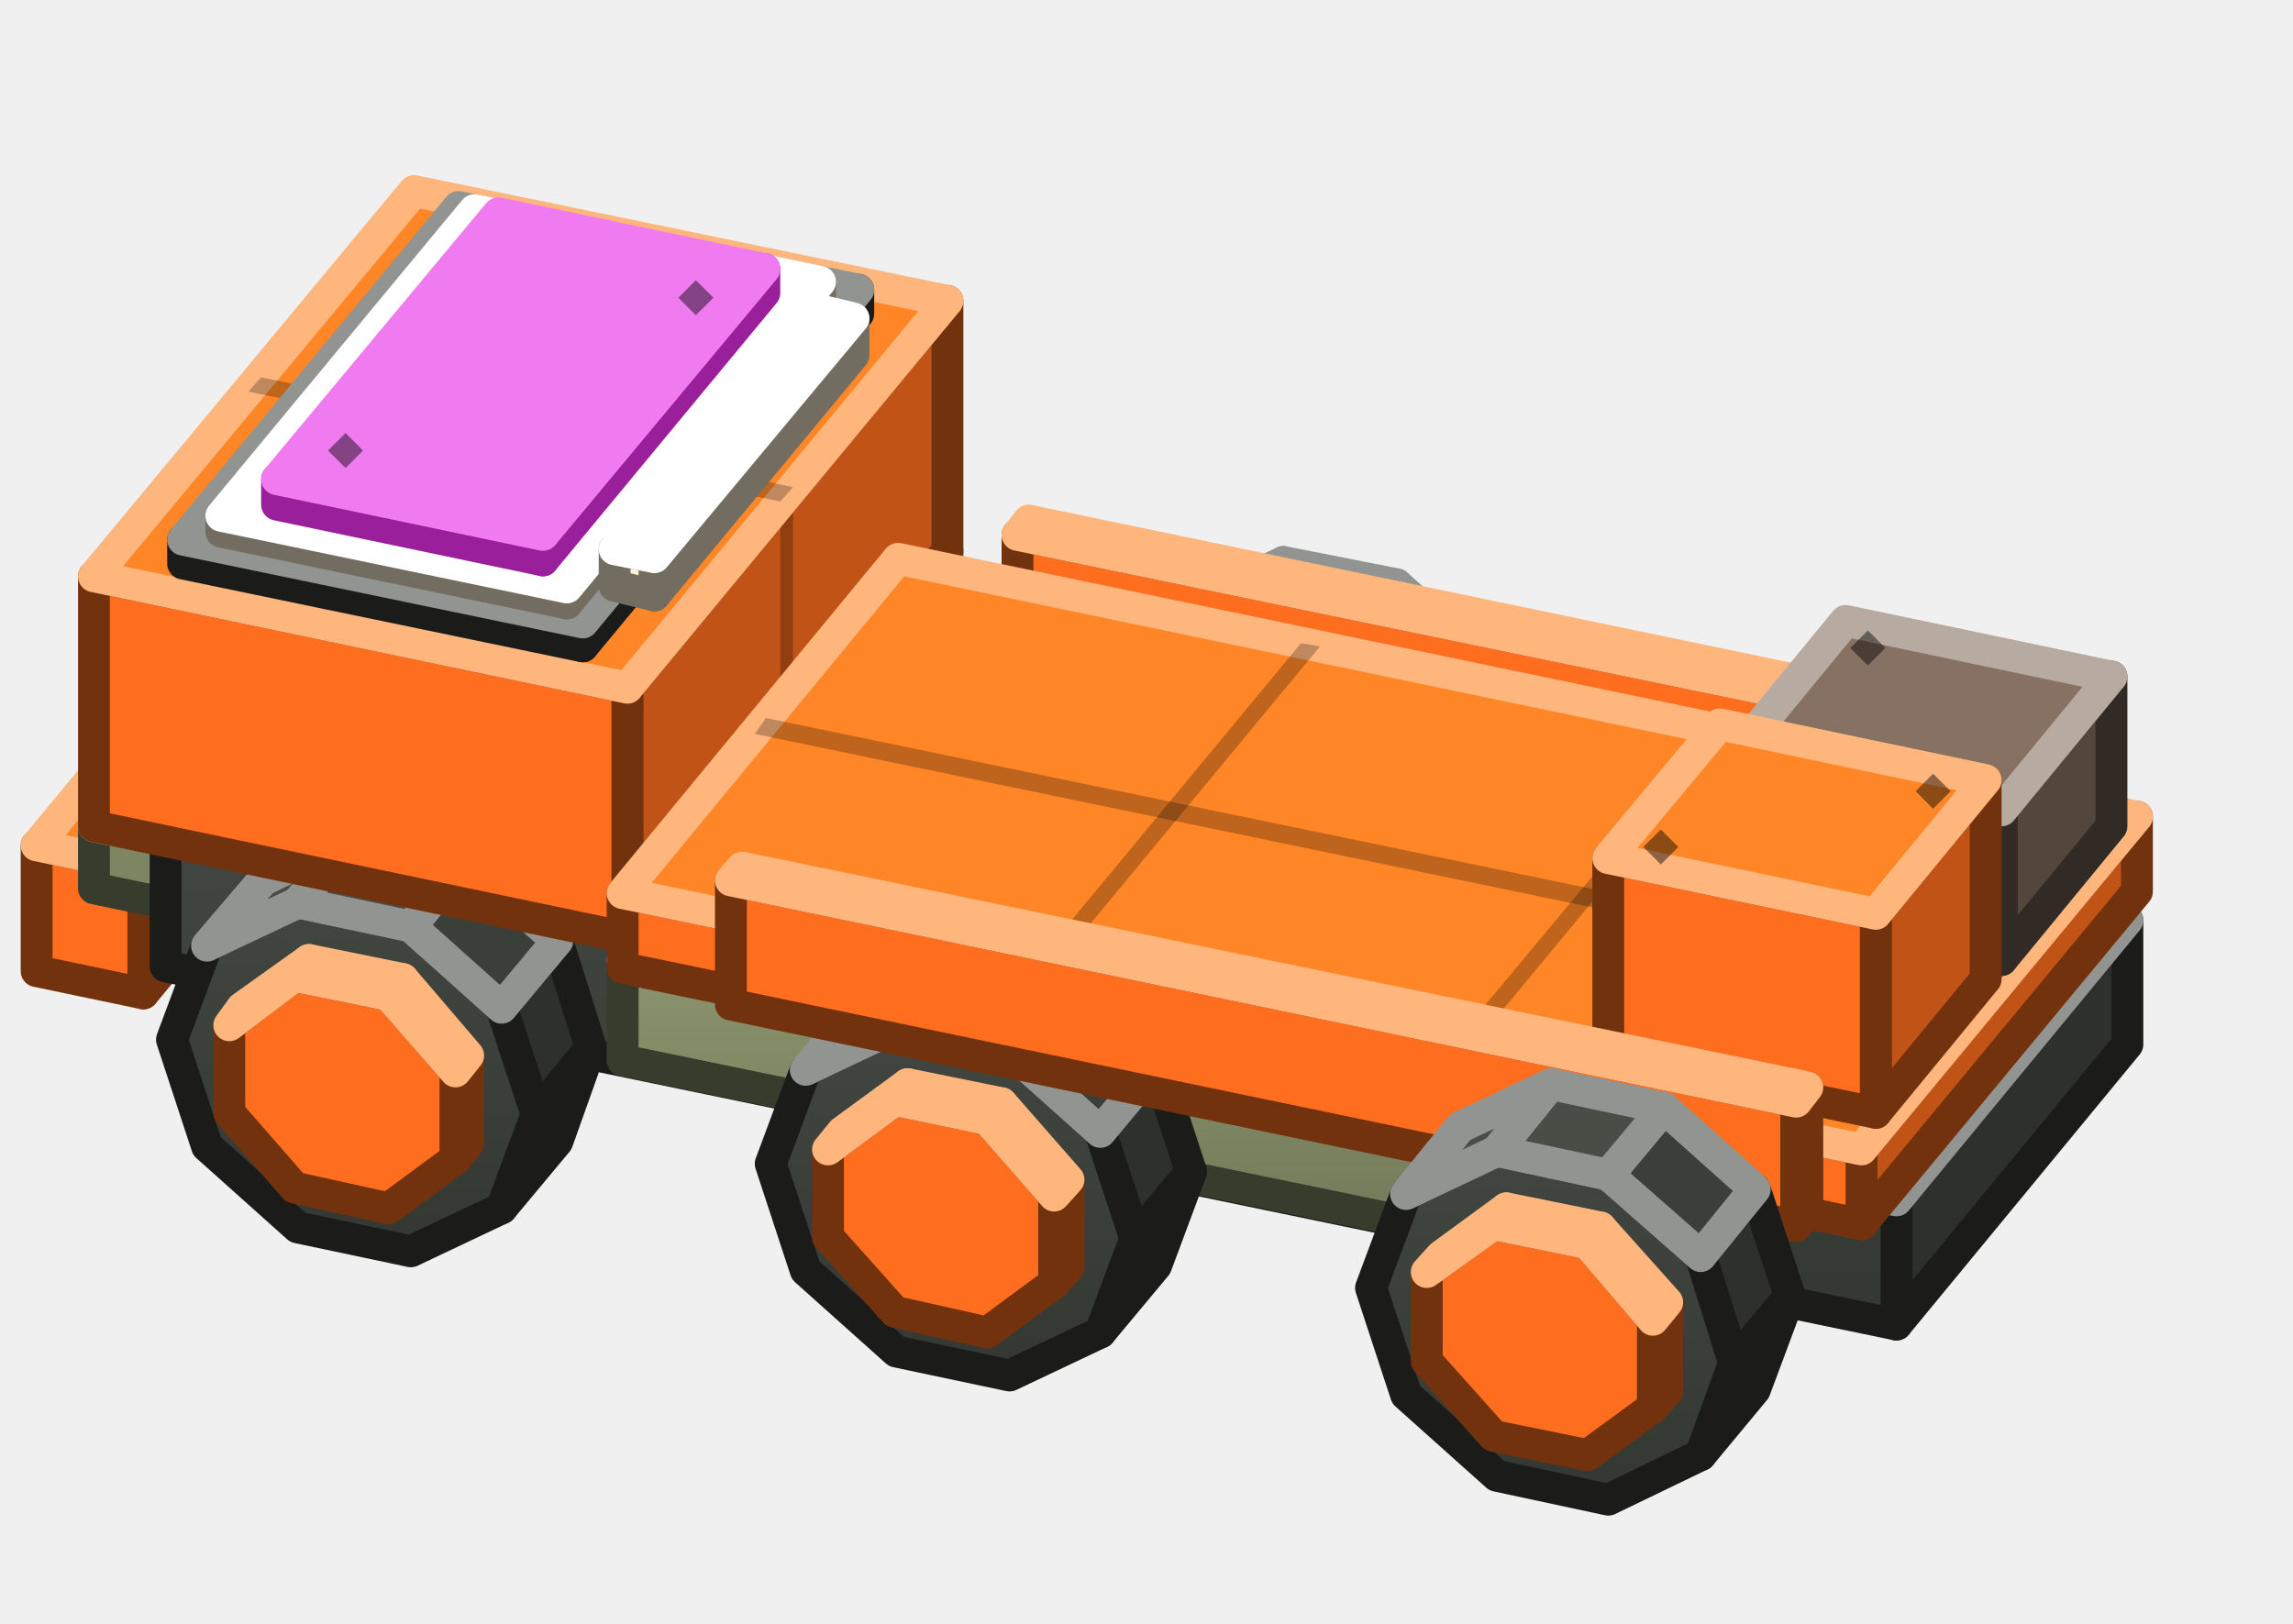
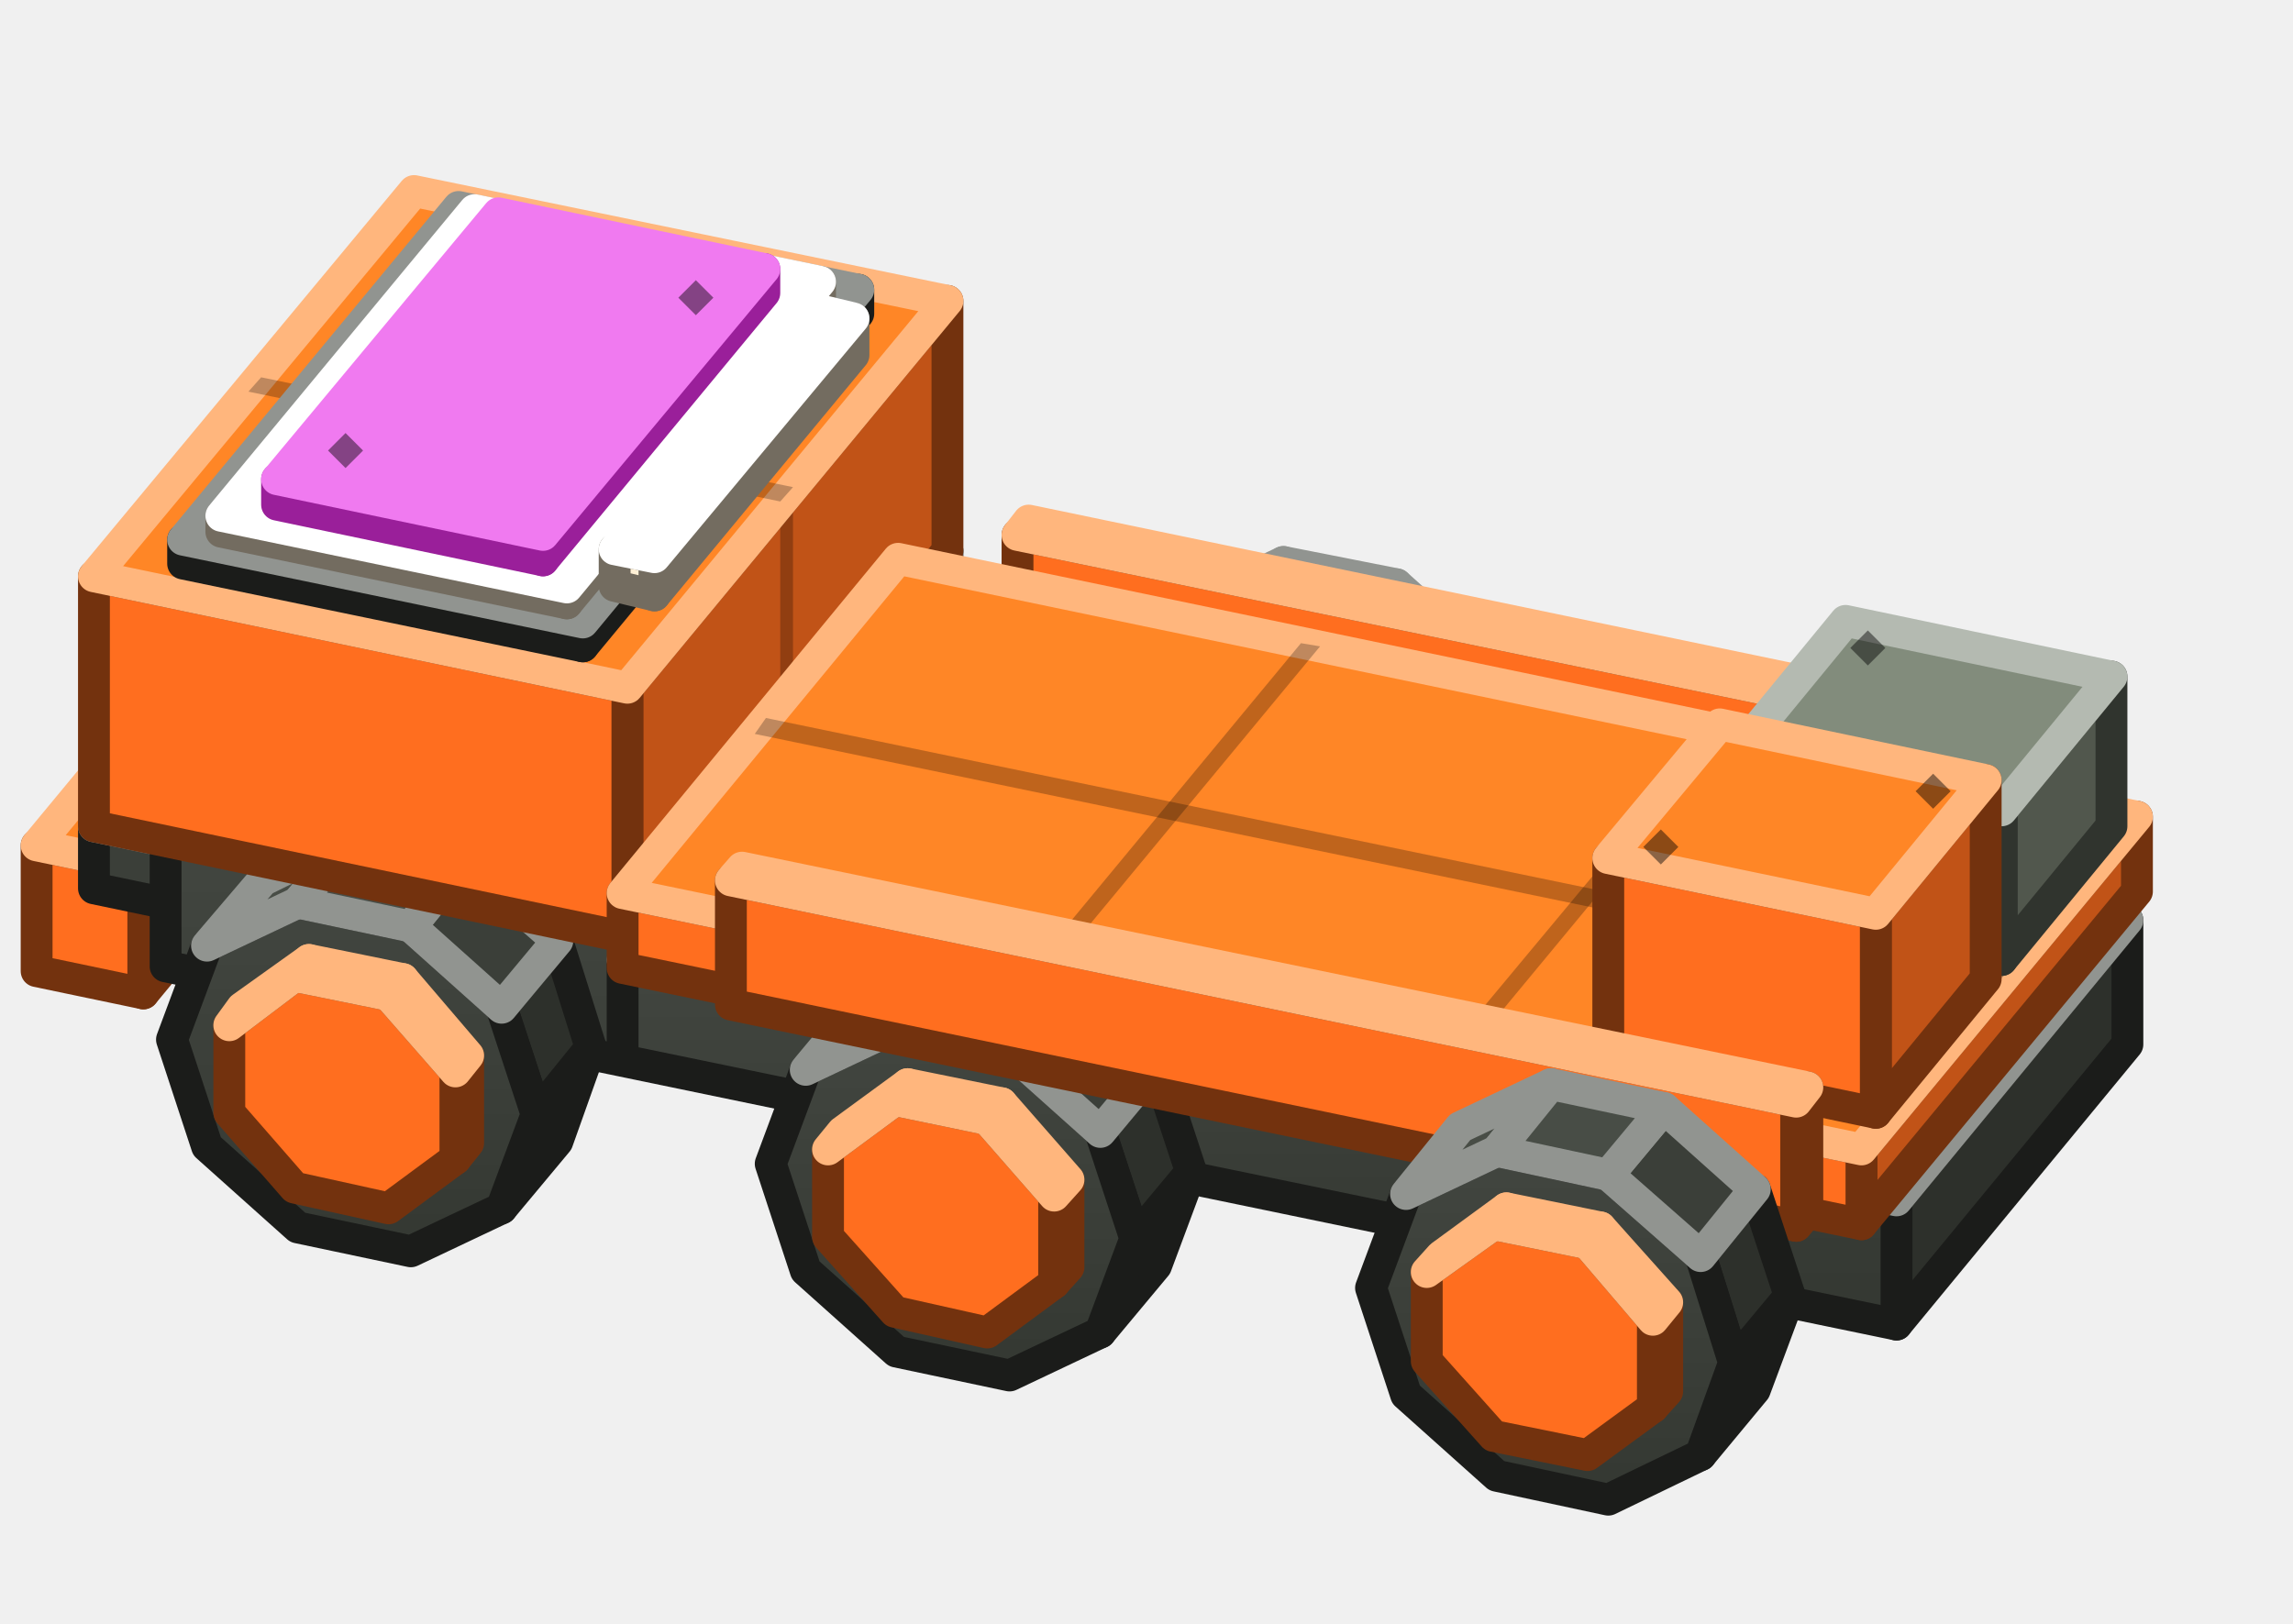
<svg xmlns="http://www.w3.org/2000/svg" width="144" height="102" viewBox="0 0 144 102">
  <defs>
    <linearGradient id="s0" x1="0" y1="0" x2="0" y2="1">
      <stop offset="0" stop-color="#424640" />
      <stop offset="1" stop-color="#343832" />
    </linearGradient>
    <linearGradient id="s1" x1="0" y1="0" x2="0" y2="1">
-       <stop offset="0" stop-color="#8B946D" />
-       <stop offset="1" stop-color="#6E7556" />
-     </linearGradient>
-     <linearGradient id="s2" x1="0" y1="0" x2="0" y2="1">
-       <stop offset="0" stop-color="#A2AB86" />
-       <stop offset="1" stop-color="#8B946D" />
-     </linearGradient>
-     <linearGradient id="s3" x1="0" y1="0" x2="0" y2="1">
      <stop offset="0" stop-color="#5A5F59" />
      <stop offset="1" stop-color="#424640" />
    </linearGradient>
-     <linearGradient id="s4" x1="0" y1="0" x2="0" y2="1">
-       <stop offset="0" stop-color="#7A6759" />
-       <stop offset="1" stop-color="#615246" />
+     <linearGradient id="s2" x1="0" y1="0" x2="0" y2="1">
+       <stop offset="0" stop-color="#778071" />
+       <stop offset="1" stop-color="#5E655A" />
    </linearGradient>
  </defs>
  <g stroke-width="2" stroke-linejoin="round">
    <polygon points="53.5,42.7 53.5,37.2 54.4,36.2 54.4,41.7" fill="#C15317" stroke="#73320E" />
    <polygon points="43.5,31.2 39.3,34.3 39.3,39.8 43.5,44.5 49.4,45.8 53.5,42.7 53.5,37.2 49.4,32.4" fill="#FF6E1F" stroke="#73320E" />
    <polygon points="43.5,31.2 39.3,34.3 40.2,33.2 44.3,30.2" fill="#FF8626" stroke="#FFB67D" />
    <polygon points="53.5,37.2 49.4,32.4 50.2,31.4 54.4,36.2" fill="#FF6E1F" stroke="#FFB67D" />
    <polygon points="49.4,32.4 43.5,31.2 44.3,30.2 50.2,31.4" fill="#FF8626" stroke="#FFB67D" />
    <polygon points="52.3,50.8 54.5,44.9 57.9,40.8 55.7,46.6" fill="#2D302B" stroke="#1B1C1A" />
    <polygon points="54.5,44.9 52.3,38.2 55.7,34 57.9,40.8" fill="#2D302B" stroke="#1B1C1A" />
    <polygon points="39.5,31.6 33.8,34.4 31.6,40.2 33.8,46.9 39.5,52 46.6,53.5 52.3,50.8 54.5,44.9 52.3,38.2 46.6,33.1" fill="url(#s0)" stroke="#1B1C1A" />
    <polygon points="39.5,31.6 33.8,34.4 37.2,30.2 43,27.5" fill="#484D46" stroke="#919490" />
    <polygon points="52.3,38.2 46.6,33.1 50,28.9 55.7,34" fill="#3B3F39" stroke="#919490" />
    <polygon points="46.6,33.1 39.5,31.6 43,27.5 50,28.9" fill="#484D46" stroke="#919490" />
    <polygon points="91.1,50.5 91.1,45 92,43.9 92,49.5" fill="#C15317" stroke="#73320E" />
    <polygon points="81.1,39 76.9,42 76.9,47.6 81.1,52.3 87,53.6 91.1,50.5 91.1,45 87,40.2" fill="#FF6E1F" stroke="#73320E" />
    <polygon points="81.1,39 76.9,42 77.8,41 82,38" fill="#FF8626" stroke="#FFB67D" />
    <polygon points="91.1,45 87,40.2 87.8,39.2 92,43.9" fill="#FF6E1F" stroke="#FFB67D" />
    <polygon points="87,40.2 81.1,39 82,38 87.8,39.2" fill="#FF8626" stroke="#FFB67D" />
    <polygon points="26.3,41.5 9,62.4 9,54.5 26.3,33.6" fill="#C15317" stroke="#73320E" />
    <polygon points="9,62.4 2.3,61 2.3,53.1 9,54.5" fill="#FF6E1F" stroke="#73320E" />
    <polygon points="19.6,32.2 26.3,33.6 9,54.5 2.3,53.1" fill="#FF8626" stroke="#FFB67D" />
    <polygon points="89.9,58.6 92.1,52.7 95.6,48.5 93.4,54.4" fill="#2D302B" stroke="#1B1C1A" />
    <polygon points="92.1,52.7 89.9,46 93.4,41.8 95.6,48.5" fill="#2D302B" stroke="#1B1C1A" />
    <polygon points="77.1,39.4 71.4,42.1 69.2,48 71.4,54.7 77.1,59.8 84.2,61.3 89.9,58.6 92.1,52.7 89.9,46 84.2,40.9" fill="url(#s0)" stroke="#1B1C1A" />
    <polygon points="77.1,39.4 71.4,42.1 74.9,38 80.6,35.3" fill="#484D46" stroke="#919490" />
    <polygon points="89.9,46 84.2,40.9 87.7,36.7 93.4,41.8" fill="#3B3F39" stroke="#919490" />
    <polygon points="84.2,40.9 77.1,39.4 80.6,35.3 87.7,36.7" fill="#484D46" stroke="#919490" />
    <polygon points="128.8,58.3 128.8,52.8 129.6,51.7 129.6,57.3" fill="#C15317" stroke="#73320E" />
    <polygon points="118.7,46.8 114.6,49.8 114.6,55.4 118.7,60.1 124.6,61.3 128.8,58.3 128.8,52.8 124.6,48" fill="#FF6E1F" stroke="#73320E" />
    <polygon points="118.7,46.8 114.6,49.8 115.4,48.8 119.6,45.8" fill="#FF8626" stroke="#FFB67D" />
    <polygon points="128.8,52.8 124.6,48 125.5,47 129.6,51.7" fill="#FF6E1F" stroke="#FFB67D" />
    <polygon points="124.6,48 118.7,46.8 119.6,45.8 125.5,47" fill="#FF8626" stroke="#FFB67D" />
-     <polygon points="121.6,61.6 120.9,62.5 120.9,56.2 121.6,55.4" fill="#5F654A" stroke="#383C2C" />
-     <polygon points="120.9,62.5 54,48.6 54,42.3 120.9,56.2" fill="url(#s1)" stroke="#383C2C" />
-     <polygon points="54.7,41.5 121.6,55.4 120.9,56.2 54,42.3" fill="url(#s2)" stroke="#C1C7AE" />
-     <polygon points="59.5,38.5 39.4,62.8 39.4,58.9 59.5,34.6" fill="#5F654A" stroke="#383C2C" />
-     <polygon points="39.4,62.8 5.9,55.8 5.9,51.9 39.4,58.9" fill="#7D8562" stroke="#383C2C" />
-     <polygon points="26,27.7 59.5,34.6 39.4,58.9 5.9,51.9" fill="url(#s2)" stroke="#C1C7AE" />
+     <polygon points="121.6,61.6 120.9,62.5 120.9,56.2 121.6,55.4" fill="#2D302B" stroke="#1B1C1A" />
+     <polygon points="120.9,62.5 54,48.6 54,42.3 120.9,56.2" fill="url(#s0)" stroke="#1B1C1A" />
+     <polygon points="54.7,41.5 121.6,55.4 120.9,56.2 54,42.3" fill="url(#s1)" stroke="#919490" />
+     <polygon points="59.5,38.5 39.4,62.8 39.4,58.9 59.5,34.6" fill="#2D302B" stroke="#1B1C1A" />
+     <polygon points="39.4,62.8 5.9,55.8 5.9,51.9 39.4,58.9" fill="#3B3F39" stroke="#1B1C1A" />
+     <polygon points="26,27.7 59.5,34.6 39.4,58.9 5.9,51.9" fill="url(#s1)" stroke="#919490" />
    <polygon points="16.4,39.3 49.8,46.3 49,47.2 15.6,40.3" fill="#000000" fill-opacity="0.25" />
    <polygon points="12.3,49.5 13.4,48.4 14.5,49.5 13.4,50.6" fill="#000000" fill-opacity="0.45" />
    <polygon points="50.9,37 52,35.9 53.1,37 52,38.1" fill="#000000" fill-opacity="0.45" />
    <polygon points="23.9,22.4 11.4,37.5 11.4,32.8 23.9,17.7" fill="#2D302B" stroke="#1B1C1A" />
    <polygon points="11.4,37.5 9.7,37.1 9.7,32.4 11.4,32.8" fill="#3B3F39" stroke="#1B1C1A" />
-     <polygon points="22.2,17.4 23.9,17.7 11.4,32.8 9.7,32.4" fill="url(#s3)" stroke="#919490" />
+     <polygon points="22.2,17.4 23.9,17.7 11.4,32.8 9.7,32.4" fill="url(#s1)" stroke="#919490" />
    <polygon points="127.5,66.4 129.7,60.5 133.2,56.3 131,62.2" fill="#2D302B" stroke="#1B1C1A" />
    <polygon points="129.7,60.5 127.5,53.8 131,49.6 133.2,56.3" fill="#2D302B" stroke="#1B1C1A" />
    <polygon points="114.8,47.2 109,49.9 106.9,55.8 109,62.5 114.8,67.6 121.8,69.1 127.5,66.4 129.7,60.5 127.5,53.8 121.8,48.7" fill="url(#s0)" stroke="#1B1C1A" />
    <polygon points="114.8,47.2 109,49.9 112.5,45.8 118.2,43" fill="#484D46" stroke="#919490" />
    <polygon points="127.5,53.8 121.8,48.7 125.3,44.5 131,49.6" fill="#3B3F39" stroke="#919490" />
    <polygon points="121.8,48.7 114.8,47.2 118.2,43 125.3,44.5" fill="#484D46" stroke="#919490" />
    <polygon points="133.6,65.6 119.1,83.2 119.1,75.4 133.6,57.8" fill="#2D302B" stroke="#1B1C1A" />
    <polygon points="119.1,83.2 10.4,60.7 10.4,52.8 119.1,75.4" fill="url(#s0)" stroke="#1B1C1A" />
-     <polygon points="24.9,35.3 133.6,57.8 119.1,75.4 10.4,52.8" fill="url(#s3)" stroke="#919490" />
+     <polygon points="24.9,35.3 133.6,57.8 119.1,75.4 10.4,52.8" fill="url(#s1)" stroke="#919490" />
    <polygon points="51.5,40.8 52.7,41 38.1,58.6 37,58.4" fill="#000000" fill-opacity="0.25" />
    <polygon points="78.7,46.4 79.9,46.7 65.3,64.2 64.1,64" fill="#000000" fill-opacity="0.25" />
    <polygon points="105.9,52 107,52.3 92.5,69.9 91.3,69.6" fill="#000000" fill-opacity="0.25" />
    <polygon points="31.5,75.9 33.7,70 37.1,65.8 35,71.7" fill="#2D302B" stroke="#1B1C1A" />
    <polygon points="33.7,70 31.5,63.3 35,59.1 37.1,65.8" fill="#2D302B" stroke="#1B1C1A" />
    <polygon points="18.7,56.7 13,59.4 10.8,65.3 13,72 18.7,77.1 25.8,78.6 31.5,75.9 33.7,70 31.5,63.3 25.8,58.2" fill="url(#s0)" stroke="#1B1C1A" />
    <polygon points="18.7,56.7 13,59.4 16.5,55.3 22.2,52.5" fill="#484D46" stroke="#919490" />
    <polygon points="31.5,63.3 25.8,58.2 29.2,54 35,59.1" fill="#3B3F39" stroke="#919490" />
    <polygon points="25.8,58.2 18.7,56.7 22.2,52.5 29.2,54" fill="#484D46" stroke="#919490" />
    <polygon points="28.6,72.8 28.6,67.3 29.4,66.3 29.4,71.8" fill="#C15317" stroke="#73320E" />
    <polygon points="18.5,61.3 14.4,64.4 14.4,69.9 18.5,74.6 24.4,75.9 28.6,72.8 28.6,67.3 24.4,62.5" fill="#FF6E1F" stroke="#73320E" />
    <polygon points="18.5,61.3 14.4,64.4 15.2,63.3 19.4,60.3" fill="#FF8626" stroke="#FFB67D" />
    <polygon points="28.6,67.3 24.4,62.5 25.3,61.5 29.4,66.3" fill="#FF6E1F" stroke="#FFB67D" />
    <polygon points="24.4,62.5 18.5,61.3 19.4,60.3 25.3,61.5" fill="#FF8626" stroke="#FFB67D" />
-     <polygon points="106.7,79.6 106,80.4 106,74.2 106.7,73.3" fill="#5F654A" stroke="#383C2C" />
-     <polygon points="106,80.4 39.1,66.6 39.1,60.3 106,74.2" fill="url(#s1)" stroke="#383C2C" />
-     <polygon points="39.8,59.5 106.7,73.3 106,74.2 39.1,60.3" fill="url(#s2)" stroke="#C1C7AE" />
+     <polygon points="106.7,79.6 106,80.4 106,74.2 106.7,73.3" fill="#2D302B" stroke="#1B1C1A" />
+     <polygon points="106,80.4 39.1,66.6 39.1,60.3 106,74.2" fill="url(#s0)" stroke="#1B1C1A" />
+     <polygon points="39.8,59.5 106.7,73.3 106,74.2 39.1,60.3" fill="url(#s1)" stroke="#919490" />
    <polygon points="59.5,34.6 39.4,58.9 39.4,43.2 59.5,18.9" fill="#C15317" stroke="#73320E" />
    <polygon points="49.8,46.3 49,47.2 49,31.5 49.8,30.6" fill="#000000" fill-opacity="0.25" />
    <polygon points="39.4,58.9 5.9,51.9 5.9,36.2 39.4,43.2" fill="#FF6E1F" stroke="#73320E" />
    <polygon points="26,12 59.5,18.9 39.4,43.2 5.9,36.2" fill="#FF8626" stroke="#FFB67D" />
    <polygon points="16.4,23.7 49.8,30.6 49,31.5 15.6,24.6" fill="#000000" fill-opacity="0.25" />
    <polygon points="131.5,54.4 130.8,55.3 130.8,47.4 131.5,46.6" fill="#C15317" stroke="#73320E" />
    <polygon points="130.8,55.3 63.9,41.4 63.9,33.6 130.8,47.4" fill="#FF6E1F" stroke="#73320E" />
    <polygon points="64.6,32.7 131.5,46.6 130.8,47.4 63.9,33.6" fill="#FF8626" stroke="#FFB67D" />
    <polygon points="53.9,19.7 36.6,40.6 36.6,39.1 53.9,18.2" fill="#2D302B" stroke="#1B1C1A" />
    <polygon points="36.6,40.6 11.5,35.4 11.5,33.9 36.6,39.1" fill="#3B3F39" stroke="#1B1C1A" />
-     <polygon points="28.8,13 53.9,18.2 36.6,39.1 11.5,33.9" fill="url(#s3)" stroke="#919490" />
+     <polygon points="28.8,13 53.9,18.2 36.6,39.1 11.5,33.9" fill="url(#s1)" stroke="#919490" />
    <polygon points="20.5,23 45.6,28.2 44.9,29.1 19.8,23.9" fill="#000000" fill-opacity="0.25" />
    <polygon points="28.8,16.6 29.9,15.5 31,16.6 29.9,17.7" fill="#000000" fill-opacity="0.45" />
    <polygon points="34.4,35.4 35.5,34.3 36.6,35.4 35.5,36.5" fill="#000000" fill-opacity="0.45" />
    <polygon points="51.5,18.7 35.6,37.9 35.6,36.9 51.5,17.7" fill="#C1B6A2" stroke="#736C60" />
    <polygon points="35.6,37.9 13.9,33.4 13.9,32.4 35.6,36.9" fill="#FFF1D6" stroke="#736C60" />
    <polygon points="29.8,13.2 51.5,17.7 35.6,36.9 13.9,32.4" fill="#FFFFFF" stroke="#FFFFFF" />
    <polygon points="48,18.4 34.1,35.2 34.1,33.6 48,16.9" fill="#9A1F9A" stroke="#9A1F9A" />
    <polygon points="34.1,35.2 17.4,31.7 17.4,30.1 34.1,33.6" fill="#D234D2" stroke="#9A1F9A" />
    <polygon points="31.3,13.4 48,16.9 34.1,33.6 17.4,30.1" fill="#F07AF0" stroke="#F07AF0" />
    <polygon points="20.6,28.3 21.7,27.2 22.8,28.3 21.7,29.4" fill="#000000" fill-opacity="0.45" />
    <polygon points="42.6,18.7 43.7,17.6 44.8,18.7 43.7,19.8" fill="#000000" fill-opacity="0.45" />
    <polygon points="53.6,22.3 41.1,37.4 41.1,35 53.6,20" fill="#C1B6A2" stroke="#736C60" />
    <polygon points="41.1,37.4 38.6,36.8 38.6,34.5 41.1,35" fill="#FFF1D6" stroke="#736C60" />
    <polygon points="51.1,19.4 53.6,20 41.1,35 38.6,34.5" fill="#FFFFFF" stroke="#FFFFFF" />
    <polygon points="134.2,56 116.9,76.9 116.9,72.2 134.2,51.3" fill="#C15317" stroke="#73320E" />
    <polygon points="116.9,76.9 39.1,60.8 39.1,56.1 116.9,72.2" fill="#FF6E1F" stroke="#73320E" />
    <polygon points="56.4,35.1 134.2,51.3 116.9,72.2 39.1,56.1" fill="#FF8626" stroke="#FFB67D" />
    <polygon points="81.7,40.4 82.9,40.6 65.6,61.5 64.4,61.3" fill="#000000" fill-opacity="0.25" />
    <polygon points="107.7,45.8 108.8,46 91.5,66.9 90.3,66.7" fill="#000000" fill-opacity="0.25" />
    <polygon points="48.1,45.1 125.9,61.2 125.1,62.2 47.4,46.1" fill="#000000" fill-opacity="0.25" />
-     <polygon points="132.6,51.9 125.7,60.3 125.7,50.9 132.6,42.5" fill="#53463C" stroke="#322A24" />
-     <polygon points="125.7,60.3 109,56.8 109,47.4 125.7,50.9" fill="url(#s4)" stroke="#322A24" />
-     <polygon points="115.9,39 132.6,42.5 125.7,50.9 109,47.4" fill="#867162" stroke="#B6AAA1" />
+     <polygon points="132.6,51.9 125.7,60.3 125.7,50.9 132.6,42.5" fill="#51574D" stroke="#30342E" />
+     <polygon points="125.7,60.3 109,56.8 109,47.4 125.7,50.9" fill="url(#s2)" stroke="#30342E" />
+     <polygon points="115.9,39 132.6,42.5 125.7,50.9 109,47.4" fill="#828C7C" stroke="#B4BAB1" />
    <polygon points="116.2,40.7 117.3,39.6 118.4,40.7 117.3,41.8" fill="#000000" fill-opacity="0.45" />
    <polygon points="123.2,49.2 124.3,48.1 125.4,49.2 124.3,50.3" fill="#000000" fill-opacity="0.45" />
    <polygon points="69.1,83.7 71.3,77.8 74.8,73.6 72.6,79.5" fill="#2D302B" stroke="#1B1C1A" />
    <polygon points="71.3,77.8 69.1,71.1 72.6,66.9 74.8,73.6" fill="#2D302B" stroke="#1B1C1A" />
    <polygon points="56.3,64.5 50.6,67.2 48.4,73.1 50.6,79.8 56.3,84.9 63.4,86.4 69.1,83.7 71.3,77.8 69.1,71.1 63.4,66" fill="url(#s0)" stroke="#1B1C1A" />
    <polygon points="56.3,64.5 50.6,67.2 54.1,63 59.8,60.3" fill="#484D46" stroke="#919490" />
    <polygon points="69.1,71.1 63.4,66 66.9,61.8 72.6,66.9" fill="#3B3F39" stroke="#919490" />
    <polygon points="63.4,66 56.3,64.5 59.8,60.3 66.9,61.8" fill="#484D46" stroke="#919490" />
    <polygon points="124.7,61.5 117.8,69.9 117.8,57.4 124.7,49" fill="#C15317" stroke="#73320E" />
    <polygon points="117.8,69.9 101,66.4 101,53.9 117.8,57.4" fill="#FF6E1F" stroke="#73320E" />
    <polygon points="108,45.5 124.7,49 117.8,57.4 101,53.9" fill="#FF8626" stroke="#FFB67D" />
    <polygon points="103.2,53.2 104.3,52.1 105.4,53.2 104.3,54.3" fill="#000000" fill-opacity="0.45" />
    <polygon points="120.3,49.7 121.4,48.6 122.5,49.7 121.4,50.8" fill="#000000" fill-opacity="0.45" />
    <polygon points="113.5,76.2 112.8,77 112.8,69.2 113.5,68.3" fill="#C15317" stroke="#73320E" />
    <polygon points="112.8,77 45.9,63.1 45.9,55.3 112.8,69.2" fill="#FF6E1F" stroke="#73320E" />
    <polygon points="46.6,54.5 113.5,68.3 112.8,69.2 45.9,55.3" fill="#FF8626" stroke="#FFB67D" />
    <polygon points="66.2,80.6 66.2,75.1 67.1,74.1 67.1,79.6" fill="#C15317" stroke="#73320E" />
    <polygon points="56.2,69.1 52,72.2 52,77.7 56.2,82.4 62,83.7 66.2,80.6 66.2,75.1 62,70.3" fill="#FF6E1F" stroke="#73320E" />
    <polygon points="56.2,69.1 52,72.2 52.9,71.1 57,68.1" fill="#FF8626" stroke="#FFB67D" />
    <polygon points="66.2,75.1 62,70.3 62.9,69.3 67.1,74.1" fill="#FF6E1F" stroke="#FFB67D" />
    <polygon points="62,70.3 56.2,69.1 57,68.1 62.9,69.3" fill="#FF8626" stroke="#FFB67D" />
    <polygon points="106.8,91.4 108.9,85.6 112.4,81.4 110.2,87.3" fill="#2D302B" stroke="#1B1C1A" />
    <polygon points="108.9,85.6 106.8,78.9 110.2,74.7 112.4,81.4" fill="#2D302B" stroke="#1B1C1A" />
    <polygon points="94,72.3 88.3,75 86.1,80.9 88.3,87.6 94,92.7 101,94.2 106.8,91.4 108.9,85.6 106.8,78.9 101,73.8" fill="url(#s0)" stroke="#1B1C1A" />
    <polygon points="94,72.3 88.3,75 91.7,70.8 97.4,68.1" fill="#484D46" stroke="#919490" />
    <polygon points="106.8,78.9 101,73.8 104.5,69.6 110.2,74.7" fill="#3B3F39" stroke="#919490" />
    <polygon points="101,73.8 94,72.3 97.4,68.1 104.5,69.6" fill="#484D46" stroke="#919490" />
    <polygon points="103.8,88.4 103.8,82.9 104.7,81.8 104.7,87.4" fill="#C15317" stroke="#73320E" />
    <polygon points="93.8,76.9 89.6,79.9 89.6,85.5 93.8,90.2 99.7,91.4 103.8,88.4 103.8,82.9 99.7,78.1" fill="#FF6E1F" stroke="#73320E" />
    <polygon points="93.8,76.9 89.6,79.9 90.5,78.9 94.6,75.9" fill="#FF8626" stroke="#FFB67D" />
    <polygon points="103.8,82.9 99.7,78.1 100.5,77.1 104.7,81.8" fill="#FF6E1F" stroke="#FFB67D" />
    <polygon points="99.7,78.1 93.8,76.9 94.6,75.9 100.5,77.1" fill="#FF8626" stroke="#FFB67D" />
  </g>
</svg>
